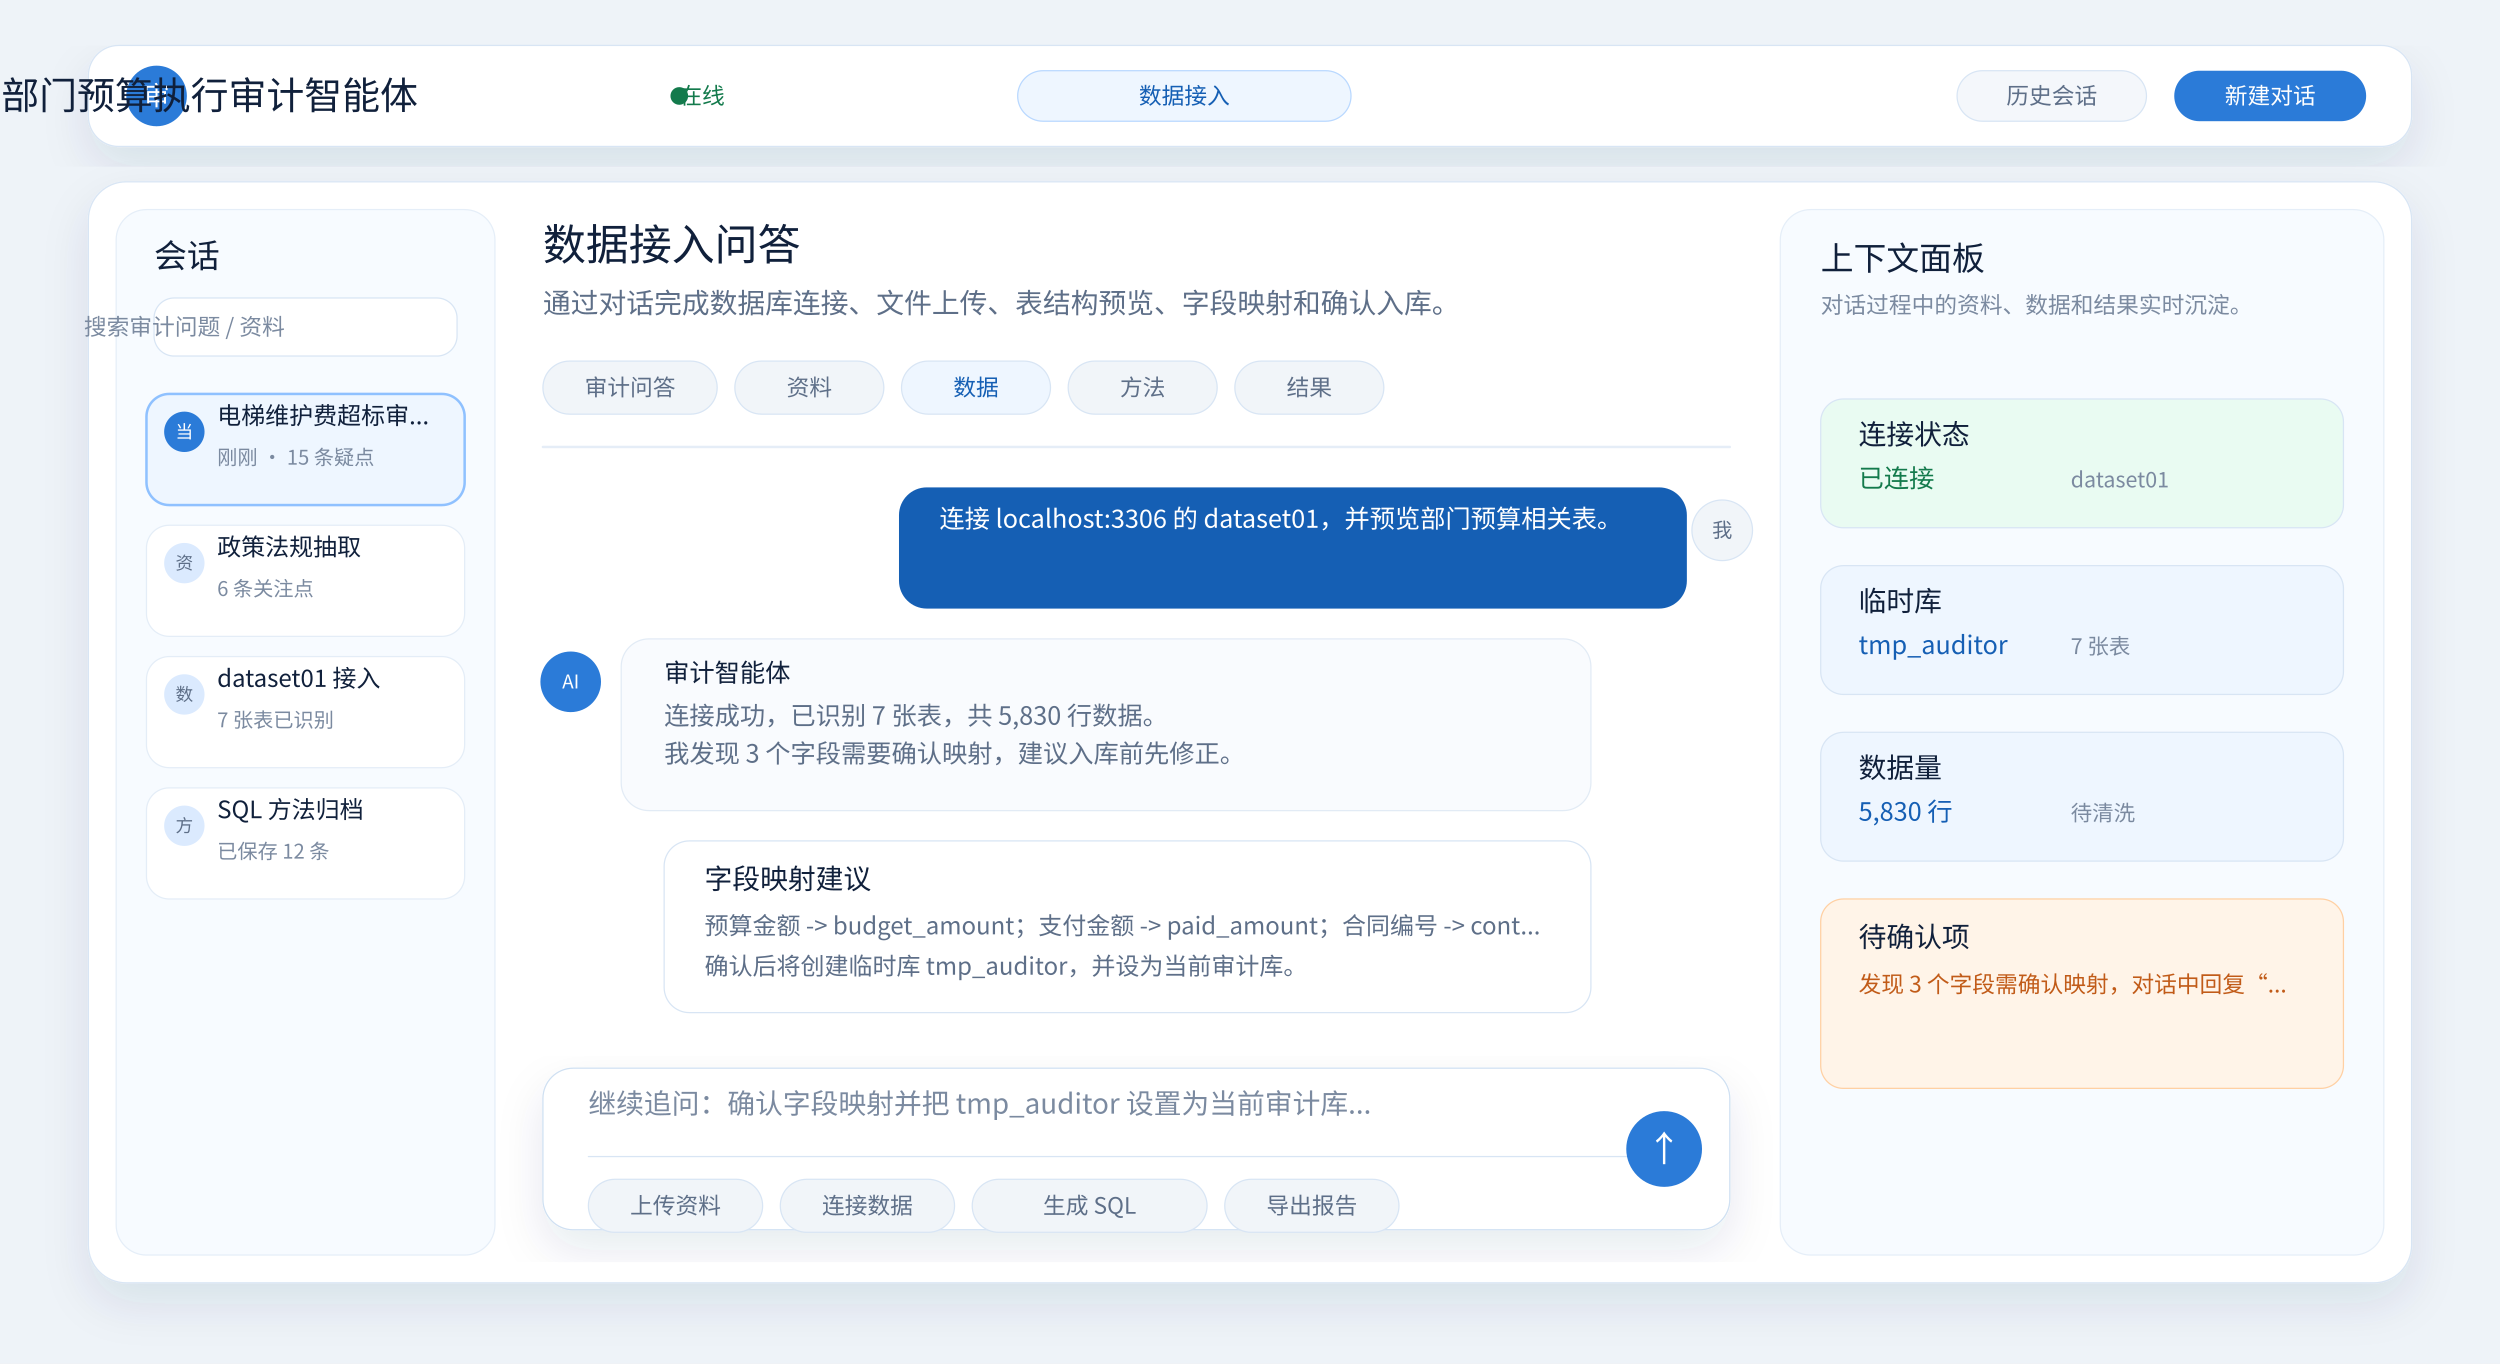
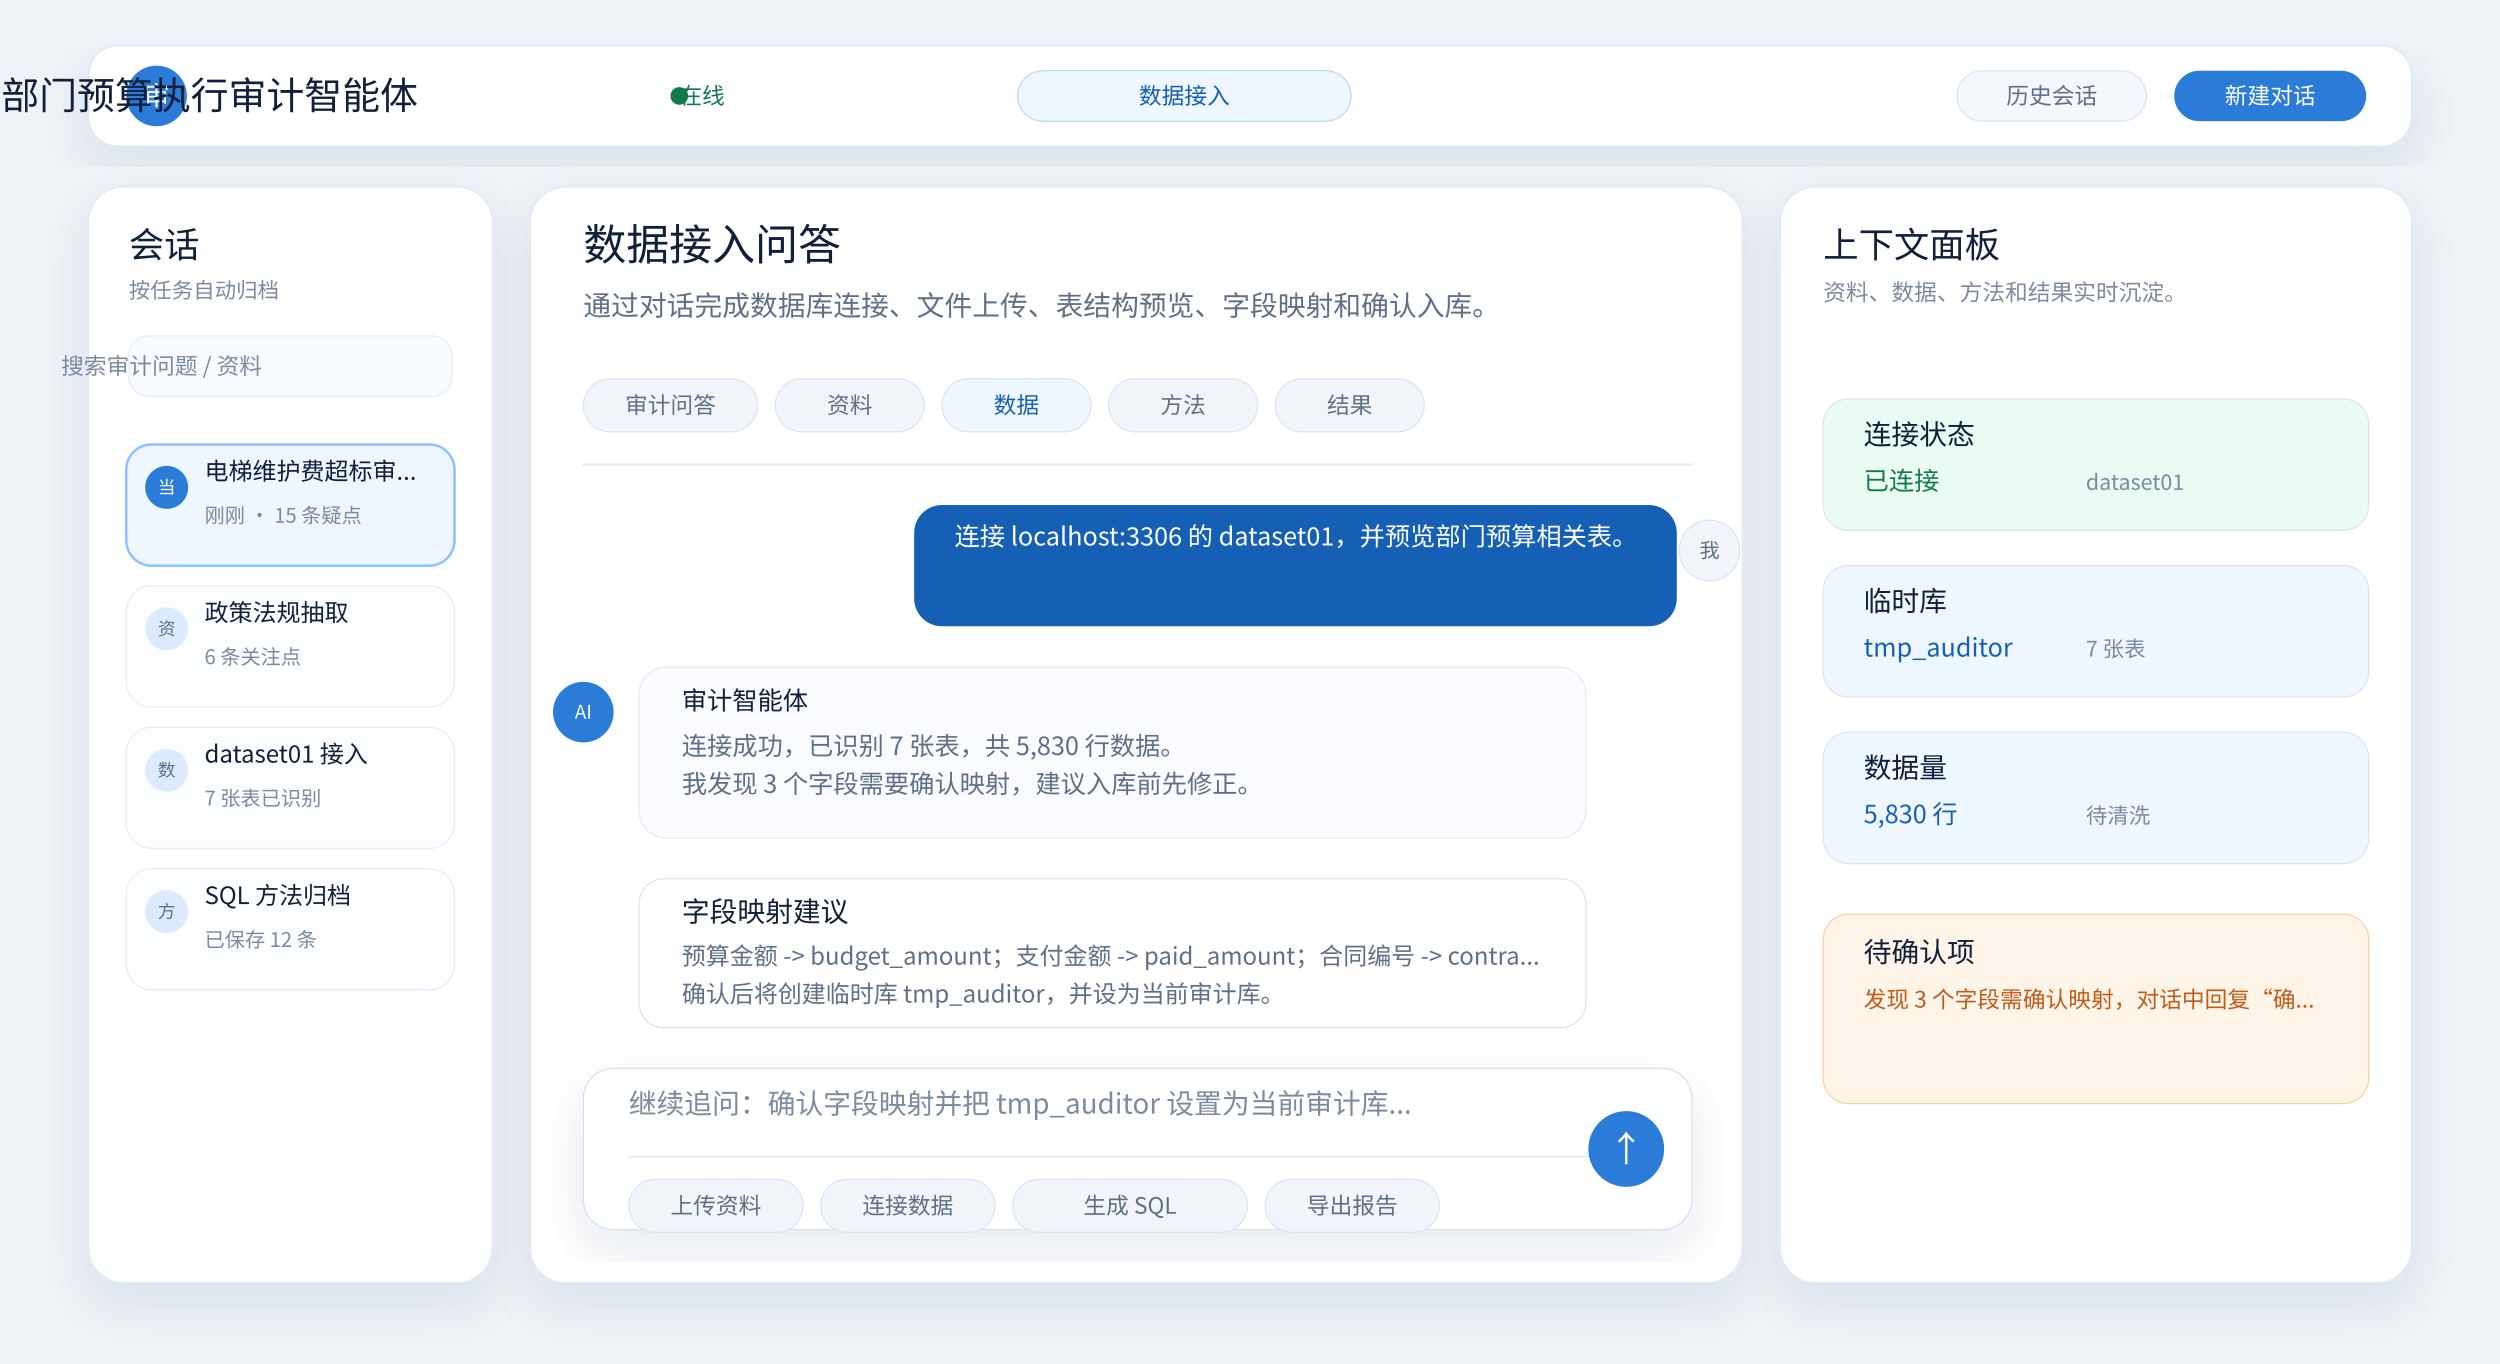
<svg xmlns="http://www.w3.org/2000/svg" width="1980" height="1080" viewBox="0 0 1980 1080" fill="none">
  <defs>
    <filter id="shadow" x="-20%" y="-20%" width="140%" height="140%">
      <feDropShadow dx="0" dy="16" stdDeviation="18" flood-color="#15345b" flood-opacity="0.10" />
    </filter>
  </defs>
  <rect width="1980" height="1080" fill="#eef3f8" />
  <rect x="70" y="36" width="1840" height="80" rx="24" fill="#ffffff" stroke="#d8e5f4" stroke-width="1" filter="url(#shadow)" />
  <circle cx="124" cy="76" r="24" fill="#2b7bd8" />
  <text x="124" y="76" fill="#ffffff" font-size="21" font-family="WenQuanYi Micro Hei, Noto Sans CJK SC, Microsoft YaHei, Arial, sans-serif" text-anchor="middle" dominant-baseline="middle">审</text>
  <text x="166" y="76" fill="#10203b" font-size="30" font-family="WenQuanYi Micro Hei, Noto Sans CJK SC, Microsoft YaHei, Arial, sans-serif" text-anchor="middle" dominant-baseline="middle">部门预算执行审计智能体</text>
  <circle cx="538" cy="76" r="7" fill="#137a4c" />
  <text x="556" y="76" fill="#137a4c" font-size="18" font-family="WenQuanYi Micro Hei, Noto Sans CJK SC, Microsoft YaHei, Arial, sans-serif" text-anchor="middle" dominant-baseline="middle">在线</text>
  <rect x="806" y="56" width="264" height="40" rx="20" fill="#eef6ff" stroke="#b9d8ff" stroke-width="1" />
  <text x="938" y="76" fill="#155fb4" font-size="18" font-family="WenQuanYi Micro Hei, Noto Sans CJK SC, Microsoft YaHei, Arial, sans-serif" text-anchor="middle" dominant-baseline="middle">数据接入</text>
  <rect x="1550" y="56" width="150" height="40" rx="20" fill="#f4f7fb" stroke="#d8e5f4" stroke-width="1" />
  <text x="1625" y="76" fill="#5e6f88" font-size="18" font-family="WenQuanYi Micro Hei, Noto Sans CJK SC, Microsoft YaHei, Arial, sans-serif" text-anchor="middle" dominant-baseline="middle">历史会话</text>
  <rect x="1722" y="56" width="152" height="40" rx="20" fill="#2b7bd8" />
  <text x="1798" y="76" fill="#ffffff" font-size="18" font-family="WenQuanYi Micro Hei, Noto Sans CJK SC, Microsoft YaHei, Arial, sans-serif" text-anchor="middle" dominant-baseline="middle">新建对话</text>
-   <rect x="70" y="144" width="1840" height="872" rx="30" fill="#ffffff" stroke="#d8e5f4" stroke-width="1" filter="url(#shadow)" />
-   <rect x="92" y="166" width="300" height="828" rx="24" fill="#f7fbff" stroke="#e5eef8" stroke-width="1" />
-   <text x="122" y="212" fill="#10203b" font-size="26" font-family="WenQuanYi Micro Hei, Noto Sans CJK SC, Microsoft YaHei, Arial, sans-serif" text-anchor="start" dominant-baseline="auto">会话</text>
-   <rect x="122" y="236" width="240" height="46" rx="16" fill="#ffffff" stroke="#d8e5f4" stroke-width="1" />
-   <text x="146" y="259" fill="#7b8aa0" font-size="18" font-family="WenQuanYi Micro Hei, Noto Sans CJK SC, Microsoft YaHei, Arial, sans-serif" text-anchor="middle" dominant-baseline="middle">搜索审计问题 / 资料</text>
-   <rect x="116" y="312" width="252" height="88" rx="18" fill="#eef6ff" stroke="#8fc1ff" stroke-width="2" />
-   <circle cx="146" cy="342" r="16" fill="#2b7bd8" />
-   <text x="146" y="342" fill="#ffffff" font-size="14" font-family="WenQuanYi Micro Hei, Noto Sans CJK SC, Microsoft YaHei, Arial, sans-serif" text-anchor="middle" dominant-baseline="middle">当</text>
-   <text x="172" y="336" fill="#10203b" font-size="19" font-family="WenQuanYi Micro Hei, Noto Sans CJK SC, Microsoft YaHei, Arial, sans-serif" text-anchor="start" dominant-baseline="auto">电梯维护费超标审...</text>
-   <text x="172" y="368" fill="#7b8aa0" font-size="16" font-family="WenQuanYi Micro Hei, Noto Sans CJK SC, Microsoft YaHei, Arial, sans-serif" text-anchor="start" dominant-baseline="auto">刚刚 · 15 条疑点</text>
-   <rect x="116" y="416" width="252" height="88" rx="18" fill="#ffffff" stroke="#e4edf7" stroke-width="1" />
-   <circle cx="146" cy="446" r="16" fill="#dbeafe" />
-   <text x="146" y="446" fill="#5e6f88" font-size="14" font-family="WenQuanYi Micro Hei, Noto Sans CJK SC, Microsoft YaHei, Arial, sans-serif" text-anchor="middle" dominant-baseline="middle">资</text>
-   <text x="172" y="440" fill="#10203b" font-size="19" font-family="WenQuanYi Micro Hei, Noto Sans CJK SC, Microsoft YaHei, Arial, sans-serif" text-anchor="start" dominant-baseline="auto">政策法规抽取</text>
-   <text x="172" y="472" fill="#7b8aa0" font-size="16" font-family="WenQuanYi Micro Hei, Noto Sans CJK SC, Microsoft YaHei, Arial, sans-serif" text-anchor="start" dominant-baseline="auto">6 条关注点</text>
-   <rect x="116" y="520" width="252" height="88" rx="18" fill="#ffffff" stroke="#e4edf7" stroke-width="1" />
-   <circle cx="146" cy="550" r="16" fill="#dbeafe" />
-   <text x="146" y="550" fill="#5e6f88" font-size="14" font-family="WenQuanYi Micro Hei, Noto Sans CJK SC, Microsoft YaHei, Arial, sans-serif" text-anchor="middle" dominant-baseline="middle">数</text>
-   <text x="172" y="544" fill="#10203b" font-size="19" font-family="WenQuanYi Micro Hei, Noto Sans CJK SC, Microsoft YaHei, Arial, sans-serif" text-anchor="start" dominant-baseline="auto">dataset01 接入</text>
-   <text x="172" y="576" fill="#7b8aa0" font-size="16" font-family="WenQuanYi Micro Hei, Noto Sans CJK SC, Microsoft YaHei, Arial, sans-serif" text-anchor="start" dominant-baseline="auto">7 张表已识别</text>
-   <rect x="116" y="624" width="252" height="88" rx="18" fill="#ffffff" stroke="#e4edf7" stroke-width="1" />
-   <circle cx="146" cy="654" r="16" fill="#dbeafe" />
-   <text x="146" y="654" fill="#5e6f88" font-size="14" font-family="WenQuanYi Micro Hei, Noto Sans CJK SC, Microsoft YaHei, Arial, sans-serif" text-anchor="middle" dominant-baseline="middle">方</text>
-   <text x="172" y="648" fill="#10203b" font-size="19" font-family="WenQuanYi Micro Hei, Noto Sans CJK SC, Microsoft YaHei, Arial, sans-serif" text-anchor="start" dominant-baseline="auto">SQL 方法归档</text>
-   <text x="172" y="680" fill="#7b8aa0" font-size="16" font-family="WenQuanYi Micro Hei, Noto Sans CJK SC, Microsoft YaHei, Arial, sans-serif" text-anchor="start" dominant-baseline="auto">已保存 12 条</text>
-   <text x="430" y="206" fill="#10203b" font-size="34" font-family="WenQuanYi Micro Hei, Noto Sans CJK SC, Microsoft YaHei, Arial, sans-serif" text-anchor="start" dominant-baseline="auto">数据接入问答</text>
-   <text x="430" y="248" fill="#5e6f88" font-size="22" font-family="WenQuanYi Micro Hei, Noto Sans CJK SC, Microsoft YaHei, Arial, sans-serif" text-anchor="start" dominant-baseline="auto">通过对话完成数据库连接、文件上传、表结构预览、字段映射和确认入库。</text>
-   <rect x="430" y="286" width="138" height="42" rx="21" fill="#f1f5f9" stroke="#d8e5f4" stroke-width="1" />
-   <text x="499" y="307" fill="#5e6f88" font-size="18" font-family="WenQuanYi Micro Hei, Noto Sans CJK SC, Microsoft YaHei, Arial, sans-serif" text-anchor="middle" dominant-baseline="middle">审计问答</text>
-   <rect x="582" y="286" width="118" height="42" rx="21" fill="#f1f5f9" stroke="#d8e5f4" stroke-width="1" />
-   <text x="641" y="307" fill="#5e6f88" font-size="18" font-family="WenQuanYi Micro Hei, Noto Sans CJK SC, Microsoft YaHei, Arial, sans-serif" text-anchor="middle" dominant-baseline="middle">资料</text>
-   <rect x="714" y="286" width="118" height="42" rx="21" fill="#eef6ff" stroke="#d8e5f4" stroke-width="1" />
-   <text x="773" y="307" fill="#155fb4" font-size="18" font-family="WenQuanYi Micro Hei, Noto Sans CJK SC, Microsoft YaHei, Arial, sans-serif" text-anchor="middle" dominant-baseline="middle">数据</text>
-   <rect x="846" y="286" width="118" height="42" rx="21" fill="#f1f5f9" stroke="#d8e5f4" stroke-width="1" />
-   <text x="905" y="307" fill="#5e6f88" font-size="18" font-family="WenQuanYi Micro Hei, Noto Sans CJK SC, Microsoft YaHei, Arial, sans-serif" text-anchor="middle" dominant-baseline="middle">方法</text>
-   <rect x="978" y="286" width="118" height="42" rx="21" fill="#f1f5f9" stroke="#d8e5f4" stroke-width="1" />
-   <text x="1037" y="307" fill="#5e6f88" font-size="18" font-family="WenQuanYi Micro Hei, Noto Sans CJK SC, Microsoft YaHei, Arial, sans-serif" text-anchor="middle" dominant-baseline="middle">结果</text>
-   <line x1="430" y1="354" x2="1370" y2="354" stroke="#e5edf7" stroke-width="2" stroke-linecap="round" />
-   <rect x="1410" y="166" width="478" height="828" rx="24" fill="#f7fbff" stroke="#e5eef8" stroke-width="1" />
-   <text x="1442" y="214" fill="#10203b" font-size="26" font-family="WenQuanYi Micro Hei, Noto Sans CJK SC, Microsoft YaHei, Arial, sans-serif" text-anchor="start" dominant-baseline="auto">上下文面板</text>
-   <text x="1442" y="248" fill="#7b8aa0" font-size="18" font-family="WenQuanYi Micro Hei, Noto Sans CJK SC, Microsoft YaHei, Arial, sans-serif" text-anchor="start" dominant-baseline="auto">对话过程中的资料、数据和结果实时沉淀。</text>
-   <rect x="712" y="386" width="624" height="96" rx="22" fill="#155fb4" />
-   <text x="744" y="418" fill="#ffffff" font-size="20" font-family="WenQuanYi Micro Hei, Noto Sans CJK SC, Microsoft YaHei, Arial, sans-serif" text-anchor="start" dominant-baseline="auto">连接 localhost:3306 的 dataset01，并预览部门预算相关表。</text>
-   <circle cx="1364" cy="420" r="24" fill="#f1f5f9" stroke="#d8e5f4" stroke-width="1" />
-   <text x="1364" y="420" fill="#5e6f88" font-size="16" font-family="WenQuanYi Micro Hei, Noto Sans CJK SC, Microsoft YaHei, Arial, sans-serif" text-anchor="middle" dominant-baseline="middle">我</text>
-   <circle cx="452" cy="540" r="24" fill="#2b7bd8" />
-   <text x="452" y="540" fill="#ffffff" font-size="15" font-family="WenQuanYi Micro Hei, Noto Sans CJK SC, Microsoft YaHei, Arial, sans-serif" text-anchor="middle" dominant-baseline="middle">AI</text>
-   <rect x="492" y="506" width="768" height="136" rx="22" fill="#f9fbfe" stroke="#e2ebf5" stroke-width="1" />
-   <text x="526" y="540" fill="#10203b" font-size="20" font-family="WenQuanYi Micro Hei, Noto Sans CJK SC, Microsoft YaHei, Arial, sans-serif" text-anchor="start" dominant-baseline="auto">审计智能体</text>
-   <text x="526" y="574" fill="#5e6f88" font-size="20" font-family="WenQuanYi Micro Hei, Noto Sans CJK SC, Microsoft YaHei, Arial, sans-serif" text-anchor="start" dominant-baseline="auto">连接成功，已识别 7 张表，共 5,830 行数据。</text>
-   <text x="526" y="604" fill="#5e6f88" font-size="20" font-family="WenQuanYi Micro Hei, Noto Sans CJK SC, Microsoft YaHei, Arial, sans-serif" text-anchor="start" dominant-baseline="auto">我发现 3 个字段需要确认映射，建议入库前先修正。</text>
-   <rect x="526" y="666" width="734" height="136" rx="20" fill="#ffffff" stroke="#d8e5f4" stroke-width="1" />
-   <text x="558" y="704" fill="#10203b" font-size="22" font-family="WenQuanYi Micro Hei, Noto Sans CJK SC, Microsoft YaHei, Arial, sans-serif" text-anchor="start" dominant-baseline="auto">字段映射建议</text>
-   <text x="558" y="740" fill="#5e6f88" font-size="19" font-family="WenQuanYi Micro Hei, Noto Sans CJK SC, Microsoft YaHei, Arial, sans-serif" text-anchor="start" dominant-baseline="auto">预算金额 -&gt; budget_amount；支付金额 -&gt; paid_amount；合同编号 -&gt; cont...</text>
-   <text x="558" y="772" fill="#5e6f88" font-size="19" font-family="WenQuanYi Micro Hei, Noto Sans CJK SC, Microsoft YaHei, Arial, sans-serif" text-anchor="start" dominant-baseline="auto">确认后将创建临时库 tmp_auditor，并设为当前审计库。</text>
-   <rect x="430" y="846" width="940" height="128" rx="24" fill="#ffffff" stroke="#cfe0f2" stroke-width="1" filter="url(#shadow)" />
-   <text x="466" y="882" fill="#7b8aa0" font-size="22" font-family="WenQuanYi Micro Hei, Noto Sans CJK SC, Microsoft YaHei, Arial, sans-serif" text-anchor="start" dominant-baseline="auto">继续追问：确认字段映射并把 tmp_auditor 设置为当前审计库...</text>
-   <line x1="466" y1="916" x2="1334" y2="916" stroke="#d8e5f4" stroke-width="1" stroke-linecap="round" />
-   <rect x="466" y="934" width="138" height="42" rx="21" fill="#f1f5f9" stroke="#d8e5f4" stroke-width="1" />
-   <text x="535" y="955" fill="#5e6f88" font-size="18" font-family="WenQuanYi Micro Hei, Noto Sans CJK SC, Microsoft YaHei, Arial, sans-serif" text-anchor="middle" dominant-baseline="middle">上传资料</text>
-   <rect x="618" y="934" width="138" height="42" rx="21" fill="#f1f5f9" stroke="#d8e5f4" stroke-width="1" />
-   <text x="687" y="955" fill="#5e6f88" font-size="18" font-family="WenQuanYi Micro Hei, Noto Sans CJK SC, Microsoft YaHei, Arial, sans-serif" text-anchor="middle" dominant-baseline="middle">连接数据</text>
-   <rect x="770" y="934" width="186" height="42" rx="21" fill="#f1f5f9" stroke="#d8e5f4" stroke-width="1" />
-   <text x="863" y="955" fill="#5e6f88" font-size="18" font-family="WenQuanYi Micro Hei, Noto Sans CJK SC, Microsoft YaHei, Arial, sans-serif" text-anchor="middle" dominant-baseline="middle">生成 SQL</text>
-   <rect x="970" y="934" width="138" height="42" rx="21" fill="#f1f5f9" stroke="#d8e5f4" stroke-width="1" />
-   <text x="1039" y="955" fill="#5e6f88" font-size="18" font-family="WenQuanYi Micro Hei, Noto Sans CJK SC, Microsoft YaHei, Arial, sans-serif" text-anchor="middle" dominant-baseline="middle">导出报告</text>
-   <circle cx="1318" cy="910" r="30" fill="#2b7bd8" />
-   <text x="1318" y="910" fill="#ffffff" font-size="28" font-family="WenQuanYi Micro Hei, Noto Sans CJK SC, Microsoft YaHei, Arial, sans-serif" text-anchor="middle" dominant-baseline="middle">↑</text>
-   <rect x="1442" y="316" width="414" height="102" rx="18" fill="#e9fbf2" stroke="#d8e5f4" stroke-width="1" />
-   <text x="1472" y="352" fill="#10203b" font-size="22" font-family="WenQuanYi Micro Hei, Noto Sans CJK SC, Microsoft YaHei, Arial, sans-serif" text-anchor="start" dominant-baseline="auto">连接状态</text>
-   <text x="1472" y="386" fill="#137a4c" font-size="20" font-family="WenQuanYi Micro Hei, Noto Sans CJK SC, Microsoft YaHei, Arial, sans-serif" text-anchor="start" dominant-baseline="auto">已连接</text>
-   <text x="1640" y="386" fill="#7b8aa0" font-size="17" font-family="WenQuanYi Micro Hei, Noto Sans CJK SC, Microsoft YaHei, Arial, sans-serif" text-anchor="start" dominant-baseline="auto">dataset01</text>
-   <rect x="1442" y="448" width="414" height="102" rx="18" fill="#eef6ff" stroke="#d8e5f4" stroke-width="1" />
-   <text x="1472" y="484" fill="#10203b" font-size="22" font-family="WenQuanYi Micro Hei, Noto Sans CJK SC, Microsoft YaHei, Arial, sans-serif" text-anchor="start" dominant-baseline="auto">临时库</text>
-   <text x="1472" y="518" fill="#155fb4" font-size="20" font-family="WenQuanYi Micro Hei, Noto Sans CJK SC, Microsoft YaHei, Arial, sans-serif" text-anchor="start" dominant-baseline="auto">tmp_auditor</text>
-   <text x="1640" y="518" fill="#7b8aa0" font-size="17" font-family="WenQuanYi Micro Hei, Noto Sans CJK SC, Microsoft YaHei, Arial, sans-serif" text-anchor="start" dominant-baseline="auto">7 张表</text>
-   <rect x="1442" y="580" width="414" height="102" rx="18" fill="#eef6ff" stroke="#d8e5f4" stroke-width="1" />
-   <text x="1472" y="616" fill="#10203b" font-size="22" font-family="WenQuanYi Micro Hei, Noto Sans CJK SC, Microsoft YaHei, Arial, sans-serif" text-anchor="start" dominant-baseline="auto">数据量</text>
-   <text x="1472" y="650" fill="#155fb4" font-size="20" font-family="WenQuanYi Micro Hei, Noto Sans CJK SC, Microsoft YaHei, Arial, sans-serif" text-anchor="start" dominant-baseline="auto">5,830 行</text>
-   <text x="1640" y="650" fill="#7b8aa0" font-size="17" font-family="WenQuanYi Micro Hei, Noto Sans CJK SC, Microsoft YaHei, Arial, sans-serif" text-anchor="start" dominant-baseline="auto">待清洗</text>
-   <rect x="1442" y="712" width="414" height="150" rx="18" fill="#fff4e8" stroke="#ffd0a3" stroke-width="1" />
-   <text x="1472" y="750" fill="#10203b" font-size="22" font-family="WenQuanYi Micro Hei, Noto Sans CJK SC, Microsoft YaHei, Arial, sans-serif" text-anchor="start" dominant-baseline="auto">待确认项</text>
-   <text x="1472" y="786" fill="#c15b18" font-size="18" font-family="WenQuanYi Micro Hei, Noto Sans CJK SC, Microsoft YaHei, Arial, sans-serif" text-anchor="start" dominant-baseline="auto">发现 3 个字段需确认映射，对话中回复“...</text>
+   <rect x="70" y="148" width="320" height="868" rx="28" fill="#ffffff" stroke="#dce8f5" stroke-width="1" filter="url(#shadow)" />
+   <rect x="420" y="148" width="960" height="868" rx="28" fill="#ffffff" stroke="#dce8f5" stroke-width="1" filter="url(#shadow)" />
+   <rect x="1410" y="148" width="500" height="868" rx="28" fill="#ffffff" stroke="#dce8f5" stroke-width="1" filter="url(#shadow)" />
+   <text x="102" y="204" fill="#10203b" font-size="28" font-family="WenQuanYi Micro Hei, Noto Sans CJK SC, Microsoft YaHei, Arial, sans-serif" text-anchor="start" dominant-baseline="auto">会话</text>
+   <text x="102" y="236" fill="#7b8aa0" font-size="17" font-family="WenQuanYi Micro Hei, Noto Sans CJK SC, Microsoft YaHei, Arial, sans-serif" text-anchor="start" dominant-baseline="auto">按任务自动归档</text>
+   <rect x="102" y="266" width="256" height="48" rx="16" fill="#f7fbff" stroke="#e4edf7" stroke-width="1" />
+   <text x="128" y="290" fill="#7b8aa0" font-size="18" font-family="WenQuanYi Micro Hei, Noto Sans CJK SC, Microsoft YaHei, Arial, sans-serif" text-anchor="middle" dominant-baseline="middle">搜索审计问题 / 资料</text>
+   <rect x="100" y="352" width="260" height="96" rx="20" fill="#eef6ff" stroke="#8fc1ff" stroke-width="2" />
+   <circle cx="132" cy="386" r="17" fill="#2b7bd8" />
+   <text x="132" y="386" fill="#ffffff" font-size="14" font-family="WenQuanYi Micro Hei, Noto Sans CJK SC, Microsoft YaHei, Arial, sans-serif" text-anchor="middle" dominant-baseline="middle">当</text>
+   <text x="162" y="380" fill="#10203b" font-size="19" font-family="WenQuanYi Micro Hei, Noto Sans CJK SC, Microsoft YaHei, Arial, sans-serif" text-anchor="start" dominant-baseline="auto">电梯维护费超标审...</text>
+   <text x="162" y="414" fill="#7b8aa0" font-size="16" font-family="WenQuanYi Micro Hei, Noto Sans CJK SC, Microsoft YaHei, Arial, sans-serif" text-anchor="start" dominant-baseline="auto">刚刚 · 15 条疑点</text>
+   <rect x="100" y="464" width="260" height="96" rx="20" fill="#fbfdff" stroke="#e4edf7" stroke-width="1" />
+   <circle cx="132" cy="498" r="17" fill="#dbeafe" />
+   <text x="132" y="498" fill="#5e6f88" font-size="14" font-family="WenQuanYi Micro Hei, Noto Sans CJK SC, Microsoft YaHei, Arial, sans-serif" text-anchor="middle" dominant-baseline="middle">资</text>
+   <text x="162" y="492" fill="#10203b" font-size="19" font-family="WenQuanYi Micro Hei, Noto Sans CJK SC, Microsoft YaHei, Arial, sans-serif" text-anchor="start" dominant-baseline="auto">政策法规抽取</text>
+   <text x="162" y="526" fill="#7b8aa0" font-size="16" font-family="WenQuanYi Micro Hei, Noto Sans CJK SC, Microsoft YaHei, Arial, sans-serif" text-anchor="start" dominant-baseline="auto">6 条关注点</text>
+   <rect x="100" y="576" width="260" height="96" rx="20" fill="#fbfdff" stroke="#e4edf7" stroke-width="1" />
+   <circle cx="132" cy="610" r="17" fill="#dbeafe" />
+   <text x="132" y="610" fill="#5e6f88" font-size="14" font-family="WenQuanYi Micro Hei, Noto Sans CJK SC, Microsoft YaHei, Arial, sans-serif" text-anchor="middle" dominant-baseline="middle">数</text>
+   <text x="162" y="604" fill="#10203b" font-size="19" font-family="WenQuanYi Micro Hei, Noto Sans CJK SC, Microsoft YaHei, Arial, sans-serif" text-anchor="start" dominant-baseline="auto">dataset01 接入</text>
+   <text x="162" y="638" fill="#7b8aa0" font-size="16" font-family="WenQuanYi Micro Hei, Noto Sans CJK SC, Microsoft YaHei, Arial, sans-serif" text-anchor="start" dominant-baseline="auto">7 张表已识别</text>
+   <rect x="100" y="688" width="260" height="96" rx="20" fill="#fbfdff" stroke="#e4edf7" stroke-width="1" />
+   <circle cx="132" cy="722" r="17" fill="#dbeafe" />
+   <text x="132" y="722" fill="#5e6f88" font-size="14" font-family="WenQuanYi Micro Hei, Noto Sans CJK SC, Microsoft YaHei, Arial, sans-serif" text-anchor="middle" dominant-baseline="middle">方</text>
+   <text x="162" y="716" fill="#10203b" font-size="19" font-family="WenQuanYi Micro Hei, Noto Sans CJK SC, Microsoft YaHei, Arial, sans-serif" text-anchor="start" dominant-baseline="auto">SQL 方法归档</text>
+   <text x="162" y="750" fill="#7b8aa0" font-size="16" font-family="WenQuanYi Micro Hei, Noto Sans CJK SC, Microsoft YaHei, Arial, sans-serif" text-anchor="start" dominant-baseline="auto">已保存 12 条</text>
+   <text x="462" y="206" fill="#10203b" font-size="34" font-family="WenQuanYi Micro Hei, Noto Sans CJK SC, Microsoft YaHei, Arial, sans-serif" text-anchor="start" dominant-baseline="auto">数据接入问答</text>
+   <text x="462" y="250" fill="#5e6f88" font-size="22" font-family="WenQuanYi Micro Hei, Noto Sans CJK SC, Microsoft YaHei, Arial, sans-serif" text-anchor="start" dominant-baseline="auto">通过对话完成数据库连接、文件上传、表结构预览、字段映射和确认入库。</text>
+   <rect x="462" y="300" width="138" height="42" rx="21" fill="#f1f5f9" stroke="#d8e5f4" stroke-width="1" />
+   <text x="531" y="321" fill="#5e6f88" font-size="18" font-family="WenQuanYi Micro Hei, Noto Sans CJK SC, Microsoft YaHei, Arial, sans-serif" text-anchor="middle" dominant-baseline="middle">审计问答</text>
+   <rect x="614" y="300" width="118" height="42" rx="21" fill="#f1f5f9" stroke="#d8e5f4" stroke-width="1" />
+   <text x="673" y="321" fill="#5e6f88" font-size="18" font-family="WenQuanYi Micro Hei, Noto Sans CJK SC, Microsoft YaHei, Arial, sans-serif" text-anchor="middle" dominant-baseline="middle">资料</text>
+   <rect x="746" y="300" width="118" height="42" rx="21" fill="#eef6ff" stroke="#d8e5f4" stroke-width="1" />
+   <text x="805" y="321" fill="#155fb4" font-size="18" font-family="WenQuanYi Micro Hei, Noto Sans CJK SC, Microsoft YaHei, Arial, sans-serif" text-anchor="middle" dominant-baseline="middle">数据</text>
+   <rect x="878" y="300" width="118" height="42" rx="21" fill="#f1f5f9" stroke="#d8e5f4" stroke-width="1" />
+   <text x="937" y="321" fill="#5e6f88" font-size="18" font-family="WenQuanYi Micro Hei, Noto Sans CJK SC, Microsoft YaHei, Arial, sans-serif" text-anchor="middle" dominant-baseline="middle">方法</text>
+   <rect x="1010" y="300" width="118" height="42" rx="21" fill="#f1f5f9" stroke="#d8e5f4" stroke-width="1" />
+   <text x="1069" y="321" fill="#5e6f88" font-size="18" font-family="WenQuanYi Micro Hei, Noto Sans CJK SC, Microsoft YaHei, Arial, sans-serif" text-anchor="middle" dominant-baseline="middle">结果</text>
+   <line x1="462" y1="368" x2="1340" y2="368" stroke="#e5edf7" stroke-width="2" stroke-linecap="round" />
+   <text x="1444" y="204" fill="#10203b" font-size="28" font-family="WenQuanYi Micro Hei, Noto Sans CJK SC, Microsoft YaHei, Arial, sans-serif" text-anchor="start" dominant-baseline="auto">上下文面板</text>
+   <text x="1444" y="238" fill="#7b8aa0" font-size="18" font-family="WenQuanYi Micro Hei, Noto Sans CJK SC, Microsoft YaHei, Arial, sans-serif" text-anchor="start" dominant-baseline="auto">资料、数据、方法和结果实时沉淀。</text>
+   <rect x="724" y="400" width="604" height="96" rx="22" fill="#155fb4" />
+   <text x="756" y="432" fill="#ffffff" font-size="20" font-family="WenQuanYi Micro Hei, Noto Sans CJK SC, Microsoft YaHei, Arial, sans-serif" text-anchor="start" dominant-baseline="auto">连接 localhost:3306 的 dataset01，并预览部门预算相关表。</text>
+   <circle cx="1354" cy="436" r="24" fill="#f1f5f9" stroke="#d8e5f4" stroke-width="1" />
+   <text x="1354" y="436" fill="#5e6f88" font-size="16" font-family="WenQuanYi Micro Hei, Noto Sans CJK SC, Microsoft YaHei, Arial, sans-serif" text-anchor="middle" dominant-baseline="middle">我</text>
+   <circle cx="462" cy="564" r="24" fill="#2b7bd8" />
+   <text x="462" y="564" fill="#ffffff" font-size="15" font-family="WenQuanYi Micro Hei, Noto Sans CJK SC, Microsoft YaHei, Arial, sans-serif" text-anchor="middle" dominant-baseline="middle">AI</text>
+   <rect x="506" y="528" width="750" height="136" rx="22" fill="#f9fbfe" stroke="#e2ebf5" stroke-width="1" />
+   <text x="540" y="562" fill="#10203b" font-size="20" font-family="WenQuanYi Micro Hei, Noto Sans CJK SC, Microsoft YaHei, Arial, sans-serif" text-anchor="start" dominant-baseline="auto">审计智能体</text>
+   <text x="540" y="598" fill="#5e6f88" font-size="20" font-family="WenQuanYi Micro Hei, Noto Sans CJK SC, Microsoft YaHei, Arial, sans-serif" text-anchor="start" dominant-baseline="auto">连接成功，已识别 7 张表，共 5,830 行数据。</text>
+   <text x="540" y="628" fill="#5e6f88" font-size="20" font-family="WenQuanYi Micro Hei, Noto Sans CJK SC, Microsoft YaHei, Arial, sans-serif" text-anchor="start" dominant-baseline="auto">我发现 3 个字段需要确认映射，建议入库前先修正。</text>
+   <rect x="506" y="696" width="750" height="118" rx="20" fill="#ffffff" stroke="#d8e5f4" stroke-width="1" />
+   <text x="540" y="730" fill="#10203b" font-size="22" font-family="WenQuanYi Micro Hei, Noto Sans CJK SC, Microsoft YaHei, Arial, sans-serif" text-anchor="start" dominant-baseline="auto">字段映射建议</text>
+   <text x="540" y="764" fill="#5e6f88" font-size="19" font-family="WenQuanYi Micro Hei, Noto Sans CJK SC, Microsoft YaHei, Arial, sans-serif" text-anchor="start" dominant-baseline="auto">预算金额 -&gt; budget_amount；支付金额 -&gt; paid_amount；合同编号 -&gt; contra...</text>
+   <text x="540" y="794" fill="#5e6f88" font-size="19" font-family="WenQuanYi Micro Hei, Noto Sans CJK SC, Microsoft YaHei, Arial, sans-serif" text-anchor="start" dominant-baseline="auto">确认后将创建临时库 tmp_auditor，并设为当前审计库。</text>
+   <rect x="462" y="846" width="878" height="128" rx="24" fill="#ffffff" stroke="#cfe0f2" stroke-width="1" filter="url(#shadow)" />
+   <text x="498" y="882" fill="#7b8aa0" font-size="22" font-family="WenQuanYi Micro Hei, Noto Sans CJK SC, Microsoft YaHei, Arial, sans-serif" text-anchor="start" dominant-baseline="auto">继续追问：确认字段映射并把 tmp_auditor 设置为当前审计库...</text>
+   <line x1="498" y1="916" x2="1302" y2="916" stroke="#d8e5f4" stroke-width="1" stroke-linecap="round" />
+   <rect x="498" y="934" width="138" height="42" rx="21" fill="#f1f5f9" stroke="#d8e5f4" stroke-width="1" />
+   <text x="567" y="955" fill="#5e6f88" font-size="18" font-family="WenQuanYi Micro Hei, Noto Sans CJK SC, Microsoft YaHei, Arial, sans-serif" text-anchor="middle" dominant-baseline="middle">上传资料</text>
+   <rect x="650" y="934" width="138" height="42" rx="21" fill="#f1f5f9" stroke="#d8e5f4" stroke-width="1" />
+   <text x="719" y="955" fill="#5e6f88" font-size="18" font-family="WenQuanYi Micro Hei, Noto Sans CJK SC, Microsoft YaHei, Arial, sans-serif" text-anchor="middle" dominant-baseline="middle">连接数据</text>
+   <rect x="802" y="934" width="186" height="42" rx="21" fill="#f1f5f9" stroke="#d8e5f4" stroke-width="1" />
+   <text x="895" y="955" fill="#5e6f88" font-size="18" font-family="WenQuanYi Micro Hei, Noto Sans CJK SC, Microsoft YaHei, Arial, sans-serif" text-anchor="middle" dominant-baseline="middle">生成 SQL</text>
+   <rect x="1002" y="934" width="138" height="42" rx="21" fill="#f1f5f9" stroke="#d8e5f4" stroke-width="1" />
+   <text x="1071" y="955" fill="#5e6f88" font-size="18" font-family="WenQuanYi Micro Hei, Noto Sans CJK SC, Microsoft YaHei, Arial, sans-serif" text-anchor="middle" dominant-baseline="middle">导出报告</text>
+   <circle cx="1288" cy="910" r="30" fill="#2b7bd8" />
+   <text x="1288" y="910" fill="#ffffff" font-size="28" font-family="WenQuanYi Micro Hei, Noto Sans CJK SC, Microsoft YaHei, Arial, sans-serif" text-anchor="middle" dominant-baseline="middle">↑</text>
+   <rect x="1444" y="316" width="432" height="104" rx="20" fill="#e9fbf2" stroke="#d8e5f4" stroke-width="1" />
+   <text x="1476" y="352" fill="#10203b" font-size="22" font-family="WenQuanYi Micro Hei, Noto Sans CJK SC, Microsoft YaHei, Arial, sans-serif" text-anchor="start" dominant-baseline="auto">连接状态</text>
+   <text x="1476" y="388" fill="#137a4c" font-size="20" font-family="WenQuanYi Micro Hei, Noto Sans CJK SC, Microsoft YaHei, Arial, sans-serif" text-anchor="start" dominant-baseline="auto">已连接</text>
+   <text x="1652" y="388" fill="#7b8aa0" font-size="17" font-family="WenQuanYi Micro Hei, Noto Sans CJK SC, Microsoft YaHei, Arial, sans-serif" text-anchor="start" dominant-baseline="auto">dataset01</text>
+   <rect x="1444" y="448" width="432" height="104" rx="20" fill="#eef6ff" stroke="#d8e5f4" stroke-width="1" />
+   <text x="1476" y="484" fill="#10203b" font-size="22" font-family="WenQuanYi Micro Hei, Noto Sans CJK SC, Microsoft YaHei, Arial, sans-serif" text-anchor="start" dominant-baseline="auto">临时库</text>
+   <text x="1476" y="520" fill="#155fb4" font-size="20" font-family="WenQuanYi Micro Hei, Noto Sans CJK SC, Microsoft YaHei, Arial, sans-serif" text-anchor="start" dominant-baseline="auto">tmp_auditor</text>
+   <text x="1652" y="520" fill="#7b8aa0" font-size="17" font-family="WenQuanYi Micro Hei, Noto Sans CJK SC, Microsoft YaHei, Arial, sans-serif" text-anchor="start" dominant-baseline="auto">7 张表</text>
+   <rect x="1444" y="580" width="432" height="104" rx="20" fill="#eef6ff" stroke="#d8e5f4" stroke-width="1" />
+   <text x="1476" y="616" fill="#10203b" font-size="22" font-family="WenQuanYi Micro Hei, Noto Sans CJK SC, Microsoft YaHei, Arial, sans-serif" text-anchor="start" dominant-baseline="auto">数据量</text>
+   <text x="1476" y="652" fill="#155fb4" font-size="20" font-family="WenQuanYi Micro Hei, Noto Sans CJK SC, Microsoft YaHei, Arial, sans-serif" text-anchor="start" dominant-baseline="auto">5,830 行</text>
+   <text x="1652" y="652" fill="#7b8aa0" font-size="17" font-family="WenQuanYi Micro Hei, Noto Sans CJK SC, Microsoft YaHei, Arial, sans-serif" text-anchor="start" dominant-baseline="auto">待清洗</text>
+   <rect x="1444" y="724" width="432" height="150" rx="20" fill="#fff4e8" stroke="#ffd0a3" stroke-width="1" />
+   <text x="1476" y="762" fill="#10203b" font-size="22" font-family="WenQuanYi Micro Hei, Noto Sans CJK SC, Microsoft YaHei, Arial, sans-serif" text-anchor="start" dominant-baseline="auto">待确认项</text>
+   <text x="1476" y="798" fill="#c15b18" font-size="18" font-family="WenQuanYi Micro Hei, Noto Sans CJK SC, Microsoft YaHei, Arial, sans-serif" text-anchor="start" dominant-baseline="auto">发现 3 个字段需确认映射，对话中回复“确...</text>
</svg>
